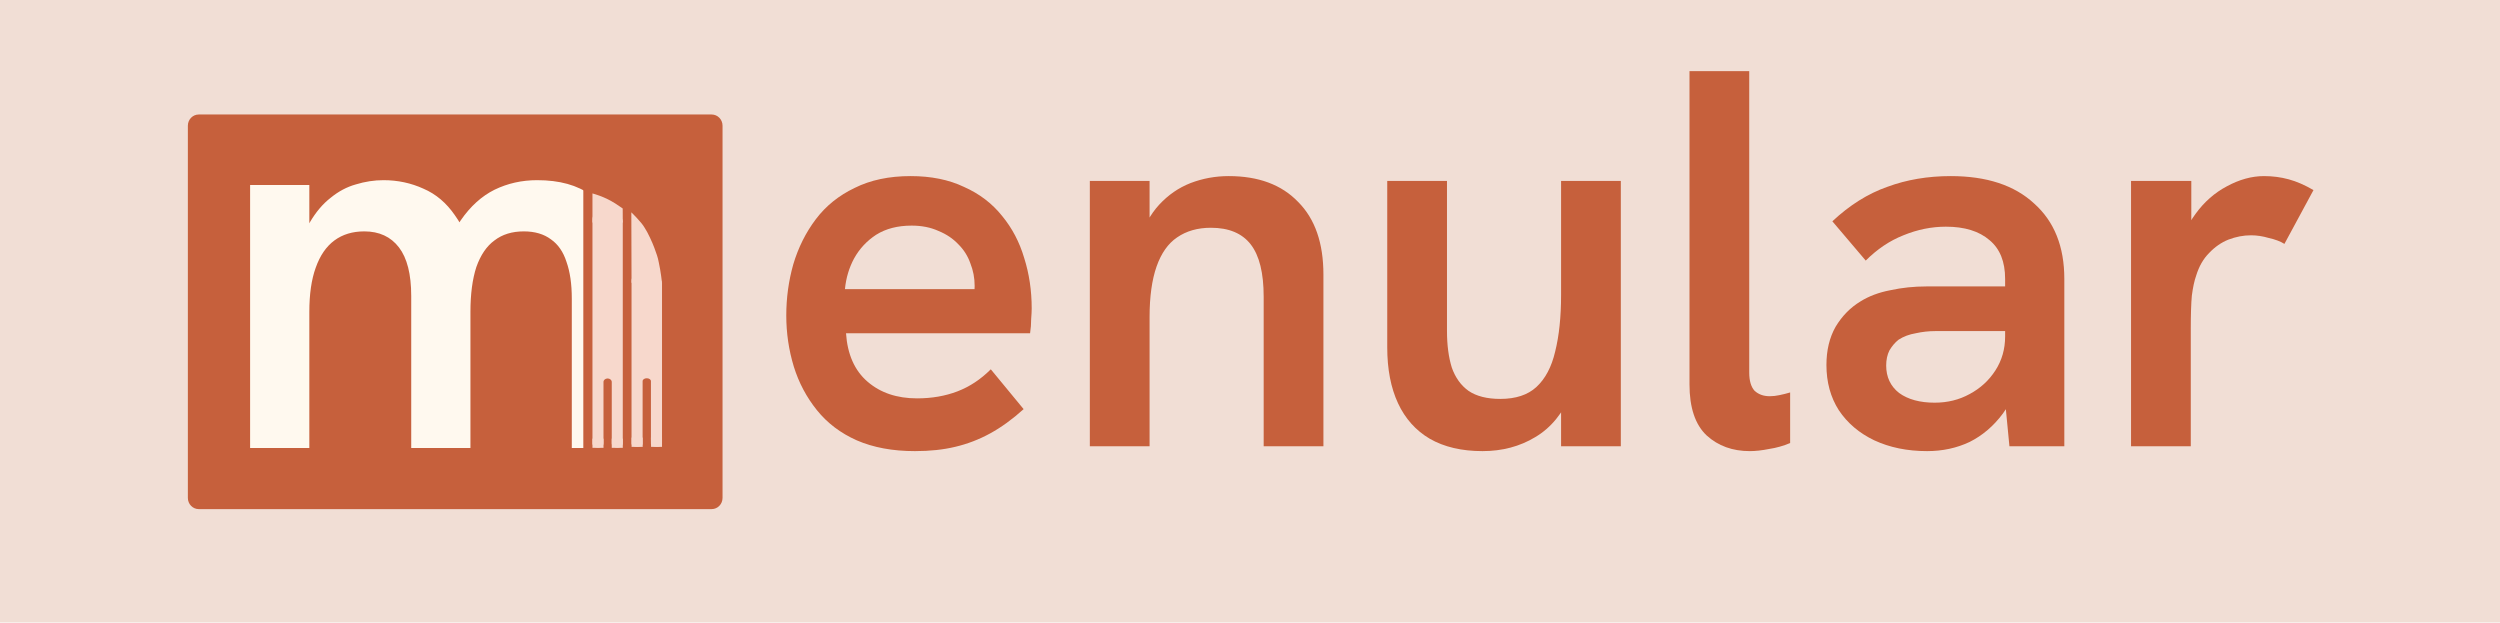
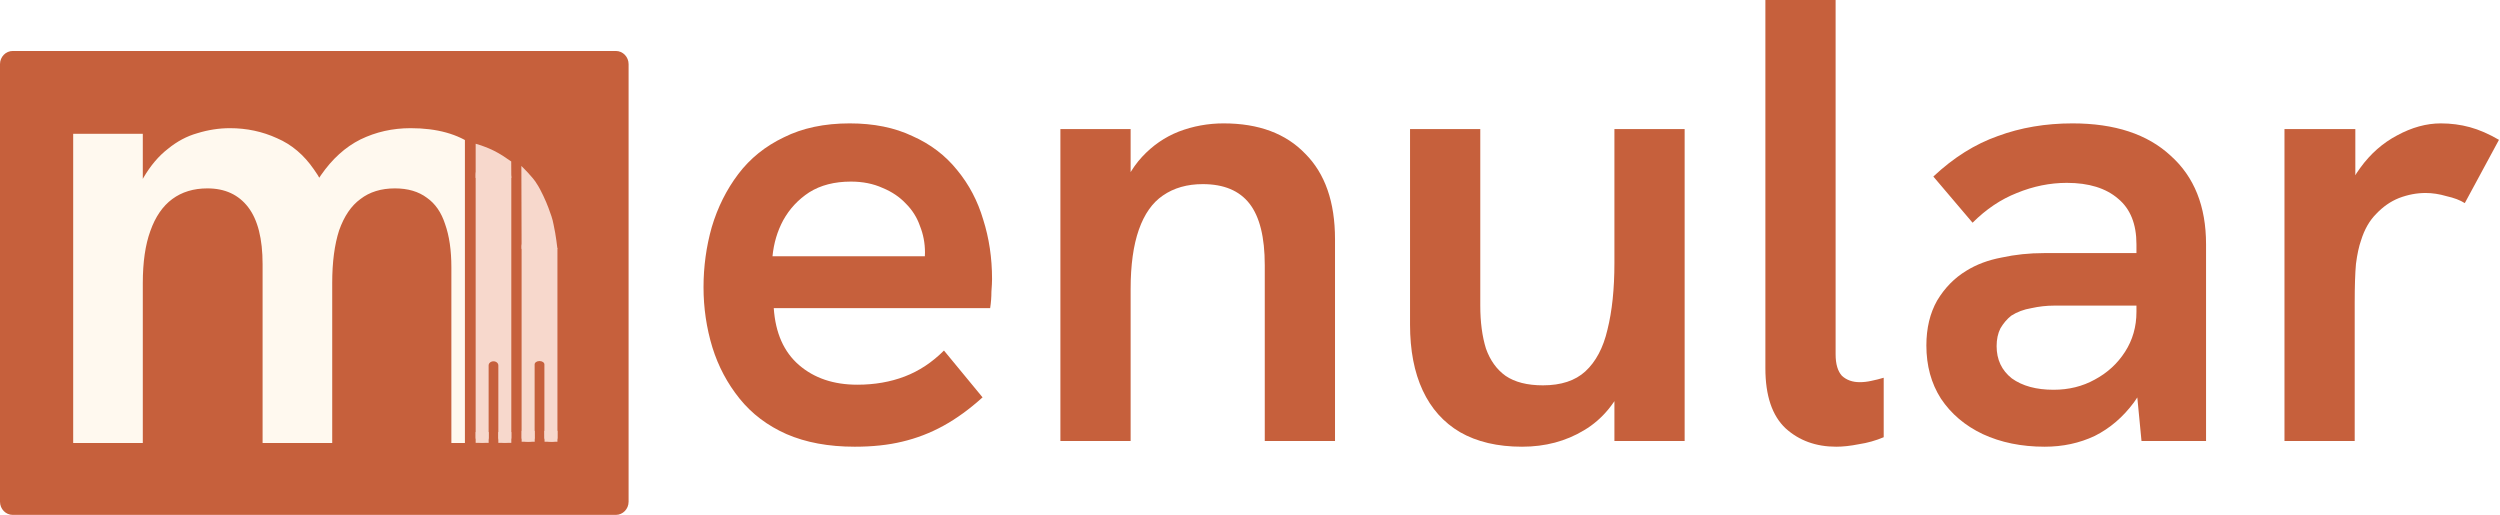
- <svg xmlns="http://www.w3.org/2000/svg" width="2249" height="560" viewBox="0 0 2249 560" fill="none">
-   <rect width="2249" height="560" fill="#F1DED5" />
-   <path d="M640.22 103H178.78C173.379 103 169 107.518 169 113.09V447.91C169 453.482 173.379 458 178.78 458H640.22C645.621 458 650 453.482 650 447.91V113.09C650 107.518 645.621 103 640.22 103Z" fill="#C6603C" />
-   <path d="M225 403V166.4H278.271V227.83L266.753 234.549C269.633 220.791 273.632 209.273 278.751 199.995C284.19 190.716 290.429 183.357 297.468 177.918C304.507 172.159 312.025 168.16 320.024 165.92C328.343 163.36 336.661 162.081 344.98 162.081C357.778 162.081 369.776 164.64 380.974 169.76C392.172 174.559 401.61 182.557 409.289 193.756C417.288 204.634 422.727 219.511 425.606 238.388L394.412 247.027C399.211 226.55 405.93 210.233 414.568 198.075C423.207 185.597 433.285 176.478 444.803 170.719C456.641 164.96 469.439 162.081 483.197 162.081C503.353 162.081 519.511 166.56 531.669 175.519C544.146 184.157 553.265 195.675 559.024 210.073C564.783 224.15 567.662 239.348 567.662 255.665V403H514.391V268.623C514.391 255.505 512.792 244.467 509.592 235.509C506.713 226.55 502.073 219.831 495.675 215.352C489.276 210.553 481.117 208.153 471.199 208.153C460.64 208.153 451.842 210.873 444.803 216.312C437.764 221.431 432.325 229.43 428.486 240.308C424.966 251.186 423.207 264.624 423.207 280.621V403H369.936V266.223C369.936 246.707 366.256 232.149 358.898 222.551C351.539 212.952 341.141 208.153 327.703 208.153C317.145 208.153 308.186 210.873 300.827 216.312C293.468 221.751 287.869 229.909 284.03 240.788C280.191 251.346 278.271 264.624 278.271 280.621V403H225Z" fill="#FFF9EF" />
-   <path d="M581.75 162H524.75V409H581.75V162Z" fill="#C6603C" />
-   <path d="M568.186 393.695H578.097L578.175 402H568.156L568.186 393.695Z" fill="#F7D8CC" />
-   <path d="M585.577 393.695H595.55V402H585.696L585.577 393.695Z" fill="#F7D8CC" />
-   <path d="M582.069 245.463C574.496 245.463 568.128 247.193 568.128 252.588V399.016C568.128 400.815 570.451 402 573.206 402C575.96 402 578.099 400.815 578.099 399.016V342.89C578.099 341.411 579.773 340.271 581.838 340.271C583.903 340.271 585.576 341.411 585.576 342.89V399.016C585.576 400.815 588.195 402 590.949 402C593.703 402 595.547 400.815 595.547 399.016V254.416C593.825 248.984 589.64 245.463 582.069 245.463Z" fill="#F7D8CC" />
-   <path d="M567.95 191C567.95 191 577.216 199.953 579.863 204.802C582.76 209.081 586.923 218.232 588.687 223.065C590.452 227.898 591.776 231.215 592.658 236.137C594.423 243.971 595.547 254.416 595.547 254.416H568.128L567.95 191Z" fill="#F7D8CC" />
-   <path d="M532.979 394.615H542.916V402.87H532.979V394.615Z" fill="#F7D8CC" />
-   <path d="M550.322 394.615H560.263V402.87H550.322V394.615Z" fill="#F7D8CC" />
-   <path d="M546.685 188.862C539.154 188.862 532.979 191.221 532.979 197.568V398.88C532.979 400.997 535.198 402.711 537.938 402.711C540.678 402.711 542.897 400.997 542.897 398.88V343.608C542.897 341.872 544.561 340.465 546.615 340.465C548.669 340.465 550.334 341.872 550.334 343.608V398.88C550.334 400.997 552.554 402.711 555.293 402.711C558.032 402.711 560.252 400.997 560.252 398.88V200.164C560.252 193.816 554.218 188.862 546.685 188.862Z" fill="#F7D8CC" />
-   <path d="M532.979 174C532.979 174 537.807 175.318 543.073 177.544C548.34 179.768 552.627 182.515 553.606 183.105C554.585 183.696 560.188 187.555 560.188 187.555L560.252 200.164H532.979V174Z" fill="#F7D8CC" />
-   <path d="M1917.08 401.467V162.771H1971.3V227.165L1961.14 228.618C1962.75 214.738 1967.43 202.634 1975.18 192.305C1982.92 181.653 1992.28 173.422 2003.26 167.612C2014.56 161.48 2025.69 158.413 2036.67 158.413C2044.41 158.413 2051.84 159.381 2058.94 161.318C2066.04 163.255 2073.46 166.483 2081.21 171.002L2055.06 219.419C2051.51 217.159 2046.83 215.384 2041.02 214.093C2035.54 212.479 2030.21 211.672 2025.05 211.672C2018.27 211.672 2011.49 212.963 2004.71 215.545C1998.26 218.127 1992.45 222.162 1987.28 227.649C1982.12 232.814 1978.24 239.592 1975.66 247.985C1974.05 252.504 1972.76 258.475 1971.79 265.899C1971.14 273 1970.82 283.006 1970.82 295.917V401.467H1917.08Z" fill="#C6603C" />
-   <path d="M1807.68 401.467L1803.81 361.28V250.89C1803.81 235.396 1799.13 223.776 1789.77 216.029C1780.41 207.96 1767.33 203.925 1750.55 203.925C1737.64 203.925 1724.89 206.507 1712.3 211.672C1700.03 216.514 1688.74 224.099 1678.41 234.428L1648.39 199.083C1663.88 184.558 1680.34 174.229 1697.77 168.097C1715.2 161.641 1734.25 158.413 1754.91 158.413C1787.18 158.413 1812.2 166.644 1829.95 183.106C1848.03 199.245 1857.07 221.839 1857.07 250.89V401.467H1807.68ZM1733.6 405.824C1715.85 405.824 1700.03 402.596 1686.15 396.141C1672.6 389.685 1661.95 380.647 1654.2 369.027C1646.77 357.407 1643.06 343.85 1643.06 328.357C1643.06 315.123 1645.81 303.664 1651.29 293.981C1657.1 284.297 1664.53 276.712 1673.57 271.225C1681.31 266.383 1690.35 262.994 1700.68 261.057C1711.01 258.798 1721.82 257.668 1733.12 257.668H1808.16V297.854H1740.86C1735.05 297.854 1729.24 298.5 1723.43 299.791C1717.62 300.759 1712.46 302.696 1707.94 305.601C1704.71 308.183 1701.97 311.411 1699.71 315.284C1697.77 319.158 1696.81 323.677 1696.81 328.841C1696.81 339.17 1700.68 347.401 1708.43 353.534C1716.5 359.344 1727.15 362.249 1740.38 362.249C1752 362.249 1762.49 359.666 1771.85 354.502C1781.54 349.338 1789.28 342.236 1795.09 333.199C1800.9 324.161 1803.81 313.993 1803.81 302.696L1820.27 329.325C1816.4 346.11 1810.26 360.312 1801.87 371.932C1793.48 383.229 1783.47 391.783 1771.85 397.593C1760.23 403.08 1747.48 405.824 1733.6 405.824Z" fill="#C6603C" />
-   <path d="M1574.1 405.824C1558.61 405.824 1545.69 401.144 1535.36 391.783C1525.04 382.1 1519.87 366.768 1519.87 345.787V64H1573.61V335.135C1573.61 342.559 1575.23 348.046 1578.46 351.597C1582.01 354.825 1586.53 356.439 1592.01 356.439C1594.92 356.439 1597.82 356.116 1600.73 355.47C1603.96 354.825 1607.18 354.018 1610.41 353.049V398.561C1604.28 401.144 1597.98 402.919 1591.53 403.887C1585.07 405.178 1579.26 405.824 1574.1 405.824Z" fill="#C6603C" />
-   <path d="M1333.66 405.824C1314.94 405.824 1299.13 402.112 1286.21 394.688C1273.63 387.264 1264.1 376.612 1257.65 362.733C1251.19 348.853 1247.96 332.069 1247.96 312.379V162.771H1301.71V297.854C1301.71 310.443 1303.16 321.417 1306.07 330.778C1309.29 339.816 1314.3 346.755 1321.07 351.597C1328.18 356.439 1337.7 358.86 1349.64 358.86C1363.52 358.86 1374.33 355.309 1382.08 348.208C1390.15 340.784 1395.8 330.132 1399.03 316.253C1402.58 302.05 1404.35 285.104 1404.35 265.415V162.771H1458.09V401.467H1404.35V350.145L1413.55 353.534C1406.13 371.609 1395.31 384.843 1381.11 393.236C1367.23 401.628 1351.42 405.824 1333.66 405.824Z" fill="#C6603C" />
-   <path d="M980.415 401.467V162.771H1034.16V215.545L1024.48 217.966C1028.67 204.087 1034.8 192.789 1042.87 184.074C1050.94 175.359 1060.3 168.904 1070.96 164.707C1081.93 160.511 1093.39 158.413 1105.33 158.413C1132.12 158.413 1152.94 166.16 1167.79 181.653C1182.96 196.824 1190.55 218.612 1190.55 247.016V401.467H1136.8V266.867C1136.8 245.564 1132.93 229.909 1125.18 219.903C1117.44 209.897 1105.49 204.893 1089.35 204.893C1077.41 204.893 1067.24 207.798 1058.85 213.609C1050.78 219.096 1044.65 227.811 1040.45 239.754C1036.26 251.697 1034.16 266.867 1034.16 285.266V401.467H980.415Z" fill="#C6603C" />
-   <path d="M823.053 405.824C803.04 405.824 785.61 402.596 770.762 396.141C756.237 389.685 744.294 380.647 734.934 369.027C725.573 357.407 718.633 344.334 714.114 329.809C709.595 314.961 707.336 299.629 707.336 283.813C707.336 267.997 709.434 252.665 713.63 237.817C718.149 222.646 724.927 209.09 733.965 197.147C743.003 185.204 754.623 175.843 768.826 169.065C783.028 161.964 799.812 158.413 819.179 158.413C837.578 158.413 853.555 161.641 867.112 168.097C880.992 174.229 892.45 182.944 901.488 194.242C910.526 205.216 917.143 217.805 921.339 232.007C925.858 246.209 928.117 261.38 928.117 277.519C928.117 279.778 927.956 283.006 927.633 287.202C927.633 291.399 927.311 295.595 926.665 299.791H761.079C762.37 318.835 768.826 333.36 780.446 343.366C792.066 353.372 806.914 358.375 824.989 358.375C838.223 358.375 850.327 356.277 861.302 352.081C872.277 347.885 882.283 341.268 891.321 332.23L920.855 368.059C910.849 377.097 900.843 384.359 890.836 389.846C880.83 395.334 870.34 399.368 859.365 401.951C848.714 404.533 836.609 405.824 823.053 405.824ZM875.343 272.677C875.989 270.095 876.311 267.513 876.311 264.931C876.634 262.348 876.795 259.766 876.795 257.184C876.795 250.083 875.504 243.304 872.922 236.849C870.663 230.393 867.112 224.744 862.27 219.903C857.429 214.738 851.457 210.704 844.356 207.799C837.255 204.571 829.185 202.957 820.148 202.957C807.559 202.957 796.907 205.7 788.192 211.188C779.8 216.675 773.183 223.776 768.341 232.491C763.822 240.883 761.079 250.083 760.11 260.089H892.773L875.343 272.677Z" fill="#C6603C" />
+ <svg xmlns="http://www.w3.org/2000/svg" width="1913" height="394" viewBox="0 0 1913 394" fill="none">
+   <path d="M471.22 39H9.78C4.379 39 0 43.518 0 49.09V383.91C0 389.482 4.379 394 9.78 394H471.22C476.621 394 481 389.482 481 383.91V49.09C481 43.518 476.621 39 471.22 39Z" fill="#C6603C" />
+   <path d="M56 339V102.4H109.271V163.83L97.753 170.549C100.633 156.791 104.632 145.273 109.751 135.995C115.19 126.716 121.429 119.357 128.468 113.918C135.507 108.159 143.025 104.16 151.024 101.92C159.343 99.36 167.661 98.081 175.98 98.081C188.778 98.081 200.776 100.64 211.974 105.76C223.172 110.559 232.61 118.557 240.289 129.756C248.288 140.634 253.727 155.511 256.606 174.388L225.412 183.027C230.211 162.55 236.93 146.233 245.568 134.075C254.207 121.597 264.285 112.478 275.803 106.719C287.641 100.96 300.439 98.081 314.197 98.081C334.353 98.081 350.511 102.56 362.669 111.519C375.146 120.157 384.265 131.675 390.024 146.073C395.783 160.15 398.662 175.348 398.662 191.665V339H345.391V204.623C345.391 191.505 343.792 180.467 340.592 171.509C337.713 162.55 333.073 155.831 326.675 151.352C320.276 146.553 312.117 144.153 302.199 144.153C291.64 144.153 282.842 146.873 275.803 152.312C268.764 157.431 263.325 165.43 259.486 176.308C255.966 187.186 254.207 200.624 254.207 216.621V339H200.936V202.223C200.936 182.707 197.256 168.149 189.898 158.551C182.539 148.952 172.141 144.153 158.703 144.153C148.145 144.153 139.186 146.873 131.827 152.312C124.468 157.751 118.869 165.909 115.03 176.788C111.191 187.346 109.271 200.624 109.271 216.621V339H56Z" fill="#FFF9EF" />
+   <path d="M412.75 98H355.75V345H412.75V98Z" fill="#C6603C" />
+   <path d="M399.186 329.695H409.097L409.175 338H399.156L399.186 329.695Z" fill="#F7D8CC" />
+   <path d="M416.577 329.695H426.55V338H416.696L416.577 329.695Z" fill="#F7D8CC" />
+   <path d="M413.069 181.463C405.496 181.463 399.128 183.193 399.128 188.588V335.016C399.128 336.815 401.451 338 404.206 338C406.96 338 409.099 336.815 409.099 335.016V278.89C409.099 277.411 410.773 276.271 412.838 276.271C414.903 276.271 416.576 277.411 416.576 278.89V335.016C416.576 336.815 419.195 338 421.949 338C424.703 338 426.547 336.815 426.547 335.016V190.416C424.825 184.984 420.64 181.463 413.069 181.463Z" fill="#F7D8CC" />
+   <path d="M398.95 127C398.95 127 408.216 135.953 410.863 140.802C413.76 145.081 417.923 154.232 419.687 159.065C421.452 163.898 422.776 167.215 423.658 172.137C425.423 179.971 426.547 190.416 426.547 190.416H399.128L398.95 127Z" fill="#F7D8CC" />
+   <path d="M363.979 330.615H373.916V338.87H363.979V330.615Z" fill="#F7D8CC" />
+   <path d="M381.321 330.615H391.263V338.87H381.321V330.615Z" fill="#F7D8CC" />
+   <path d="M377.685 124.862C370.154 124.862 363.979 127.221 363.979 133.568V334.88C363.979 336.997 366.198 338.711 368.938 338.711C371.678 338.711 373.897 336.997 373.897 334.88V279.608C373.897 277.872 375.561 276.465 377.615 276.465C379.669 276.465 381.334 277.872 381.334 279.608V334.88C381.334 336.997 383.554 338.711 386.293 338.711C389.032 338.711 391.252 336.997 391.252 334.88V136.164C391.252 129.816 385.218 124.862 377.685 124.862Z" fill="#F7D8CC" />
+   <path d="M363.979 110C363.979 110 368.807 111.318 374.073 113.544C379.34 115.768 383.627 118.515 384.606 119.105C385.585 119.696 391.188 123.555 391.188 123.555L391.252 136.164H363.979V110Z" fill="#F7D8CC" />
+   <path d="M1748.08 337.467V98.771H1802.3V163.165L1792.14 164.618C1793.75 150.738 1798.43 138.634 1806.18 128.305C1813.92 117.653 1823.28 109.422 1834.26 103.612C1845.56 97.48 1856.69 94.413 1867.67 94.413C1875.41 94.413 1882.84 95.382 1889.94 97.318C1897.04 99.255 1904.46 102.483 1912.21 107.002L1886.06 155.419C1882.51 153.159 1877.83 151.384 1872.02 150.093C1866.54 148.479 1861.21 147.672 1856.05 147.672C1849.27 147.672 1842.49 148.963 1835.71 151.545C1829.26 154.127 1823.45 158.162 1818.28 163.649C1813.12 168.814 1809.24 175.592 1806.66 183.985C1805.05 188.504 1803.76 194.475 1802.79 201.899C1802.14 209 1801.82 219.006 1801.82 231.917V337.467H1748.08Z" fill="#C6603C" />
+   <path d="M1638.68 337.467L1634.81 297.28V186.89C1634.81 171.396 1630.13 159.776 1620.77 152.029C1611.41 143.96 1598.33 139.925 1581.55 139.925C1568.64 139.925 1555.89 142.507 1543.3 147.672C1531.03 152.514 1519.74 160.099 1509.41 170.428L1479.39 135.083C1494.88 120.558 1511.34 110.229 1528.77 104.097C1546.2 97.641 1565.25 94.413 1585.91 94.413C1618.18 94.413 1643.2 102.644 1660.95 119.106C1679.03 135.245 1688.07 157.839 1688.07 186.89V337.467H1638.68ZM1564.6 341.824C1546.85 341.824 1531.03 338.596 1517.15 332.141C1503.6 325.685 1492.95 316.647 1485.2 305.027C1477.77 293.407 1474.06 279.85 1474.06 264.357C1474.06 251.123 1476.81 239.664 1482.29 229.981C1488.1 220.297 1495.53 212.712 1504.57 207.225C1512.31 202.383 1521.35 198.994 1531.68 197.057C1542.01 194.798 1552.82 193.668 1564.12 193.668H1639.16V233.854H1571.86C1566.05 233.854 1560.24 234.5 1554.43 235.791C1548.62 236.759 1543.46 238.696 1538.94 241.601C1535.71 244.183 1532.97 247.411 1530.71 251.284C1528.77 255.158 1527.81 259.677 1527.81 264.841C1527.81 275.17 1531.68 283.401 1539.43 289.534C1547.5 295.344 1558.15 298.249 1571.38 298.249C1583 298.249 1593.49 295.666 1602.85 290.502C1612.54 285.338 1620.28 278.236 1626.09 269.199C1631.9 260.161 1634.81 249.993 1634.81 238.696L1651.27 265.325C1647.4 282.11 1641.26 296.312 1632.87 307.932C1624.48 319.229 1614.47 327.783 1602.85 333.593C1591.23 339.08 1578.48 341.824 1564.6 341.824Z" fill="#C6603C" />
+   <path d="M1405.1 341.824C1389.61 341.824 1376.69 337.144 1366.36 327.783C1356.04 318.1 1350.87 302.768 1350.87 281.787V0H1404.61V271.135C1404.61 278.559 1406.23 284.046 1409.46 287.597C1413.01 290.825 1417.53 292.439 1423.01 292.439C1425.92 292.439 1428.82 292.116 1431.73 291.47C1434.96 290.825 1438.18 290.018 1441.41 289.049V334.561C1435.28 337.144 1428.98 338.919 1422.53 339.887C1416.07 341.178 1410.26 341.824 1405.1 341.824Z" fill="#C6603C" />
+   <path d="M1164.66 341.824C1145.94 341.824 1130.13 338.112 1117.21 330.688C1104.63 323.264 1095.1 312.612 1088.65 298.733C1082.19 284.853 1078.96 268.069 1078.96 248.379V98.771H1132.71V233.854C1132.71 246.443 1134.16 257.417 1137.07 266.778C1140.29 275.816 1145.3 282.755 1152.07 287.597C1159.18 292.439 1168.7 294.86 1180.64 294.86C1194.52 294.86 1205.33 291.309 1213.08 284.208C1221.15 276.784 1226.8 266.132 1230.03 252.253C1233.58 238.05 1235.35 221.104 1235.35 201.415V98.771H1289.09V337.467H1235.35V286.145L1244.55 289.534C1237.13 307.609 1226.31 320.843 1212.11 329.236C1198.23 337.628 1182.42 341.824 1164.66 341.824Z" fill="#C6603C" />
+   <path d="M811.415 337.467V98.771H865.158V151.545L855.475 153.966C859.671 140.087 865.804 128.789 873.873 120.074C881.943 111.359 891.303 104.904 901.955 100.707C912.93 96.511 924.388 94.413 936.331 94.413C963.12 94.413 983.94 102.16 998.79 117.653C1013.96 132.824 1021.55 154.612 1021.55 183.016V337.467H967.8V202.867C967.8 181.564 963.93 165.909 956.18 155.903C948.44 145.897 936.493 140.893 920.354 140.893C908.411 140.893 898.243 143.798 889.851 149.609C881.781 155.096 875.649 163.811 871.452 175.754C867.256 187.697 865.158 202.867 865.158 221.266V337.467H811.415Z" fill="#C6603C" />
+   <path d="M654.053 341.824C634.04 341.824 616.61 338.596 601.762 332.141C587.237 325.685 575.294 316.647 565.934 305.027C556.573 293.407 549.633 280.334 545.114 265.809C540.595 250.961 538.336 235.629 538.336 219.813C538.336 203.997 540.434 188.665 544.63 173.817C549.149 158.646 555.927 145.09 564.965 133.147C574.003 121.204 585.623 111.843 599.826 105.065C614.028 97.964 630.812 94.413 650.179 94.413C668.578 94.413 684.555 97.641 698.112 104.097C711.992 110.229 723.45 118.944 732.488 130.242C741.526 141.216 748.143 153.805 752.339 168.007C756.858 182.209 759.117 197.38 759.117 213.519C759.117 215.778 758.956 219.006 758.633 223.202C758.633 227.399 758.311 231.595 757.665 235.791H592.079C593.37 254.835 599.826 269.36 611.446 279.366C623.066 289.372 637.914 294.375 655.989 294.375C669.223 294.375 681.327 292.277 692.302 288.081C703.277 283.885 713.283 277.268 722.321 268.23L751.855 304.059C741.849 313.097 731.843 320.359 721.836 325.846C711.83 331.334 701.34 335.368 690.365 337.951C679.714 340.533 667.609 341.824 654.053 341.824ZM706.343 208.677C706.989 206.095 707.311 203.513 707.311 200.931C707.634 198.348 707.795 195.766 707.795 193.184C707.795 186.083 706.504 179.304 703.922 172.849C701.663 166.393 698.112 160.744 693.27 155.903C688.429 150.738 682.457 146.704 675.356 143.799C668.255 140.571 660.185 138.957 651.148 138.957C638.559 138.957 627.907 141.7 619.192 147.188C610.8 152.675 604.183 159.776 599.341 168.491C594.822 176.883 592.079 186.083 591.11 196.089H723.773L706.343 208.677Z" fill="#C6603C" />
</svg>
